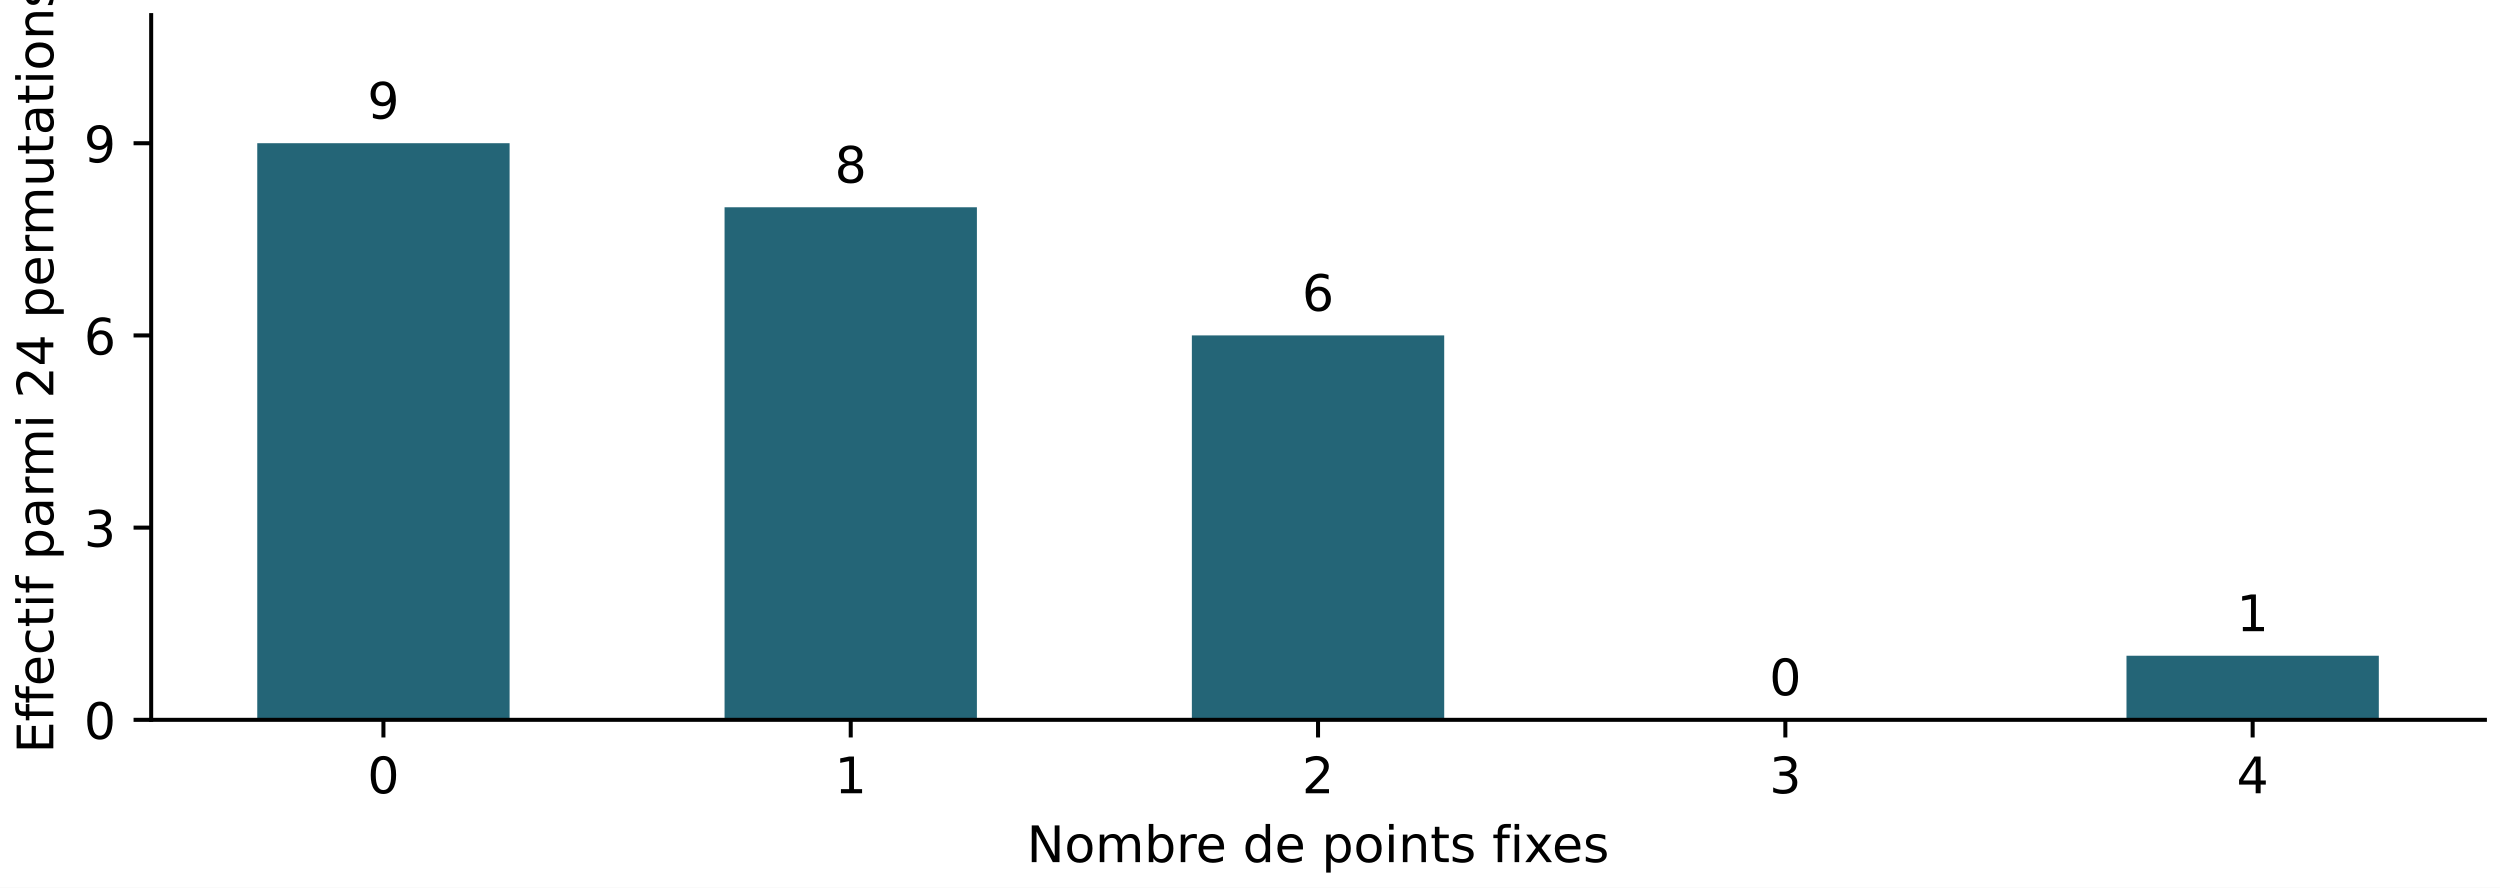
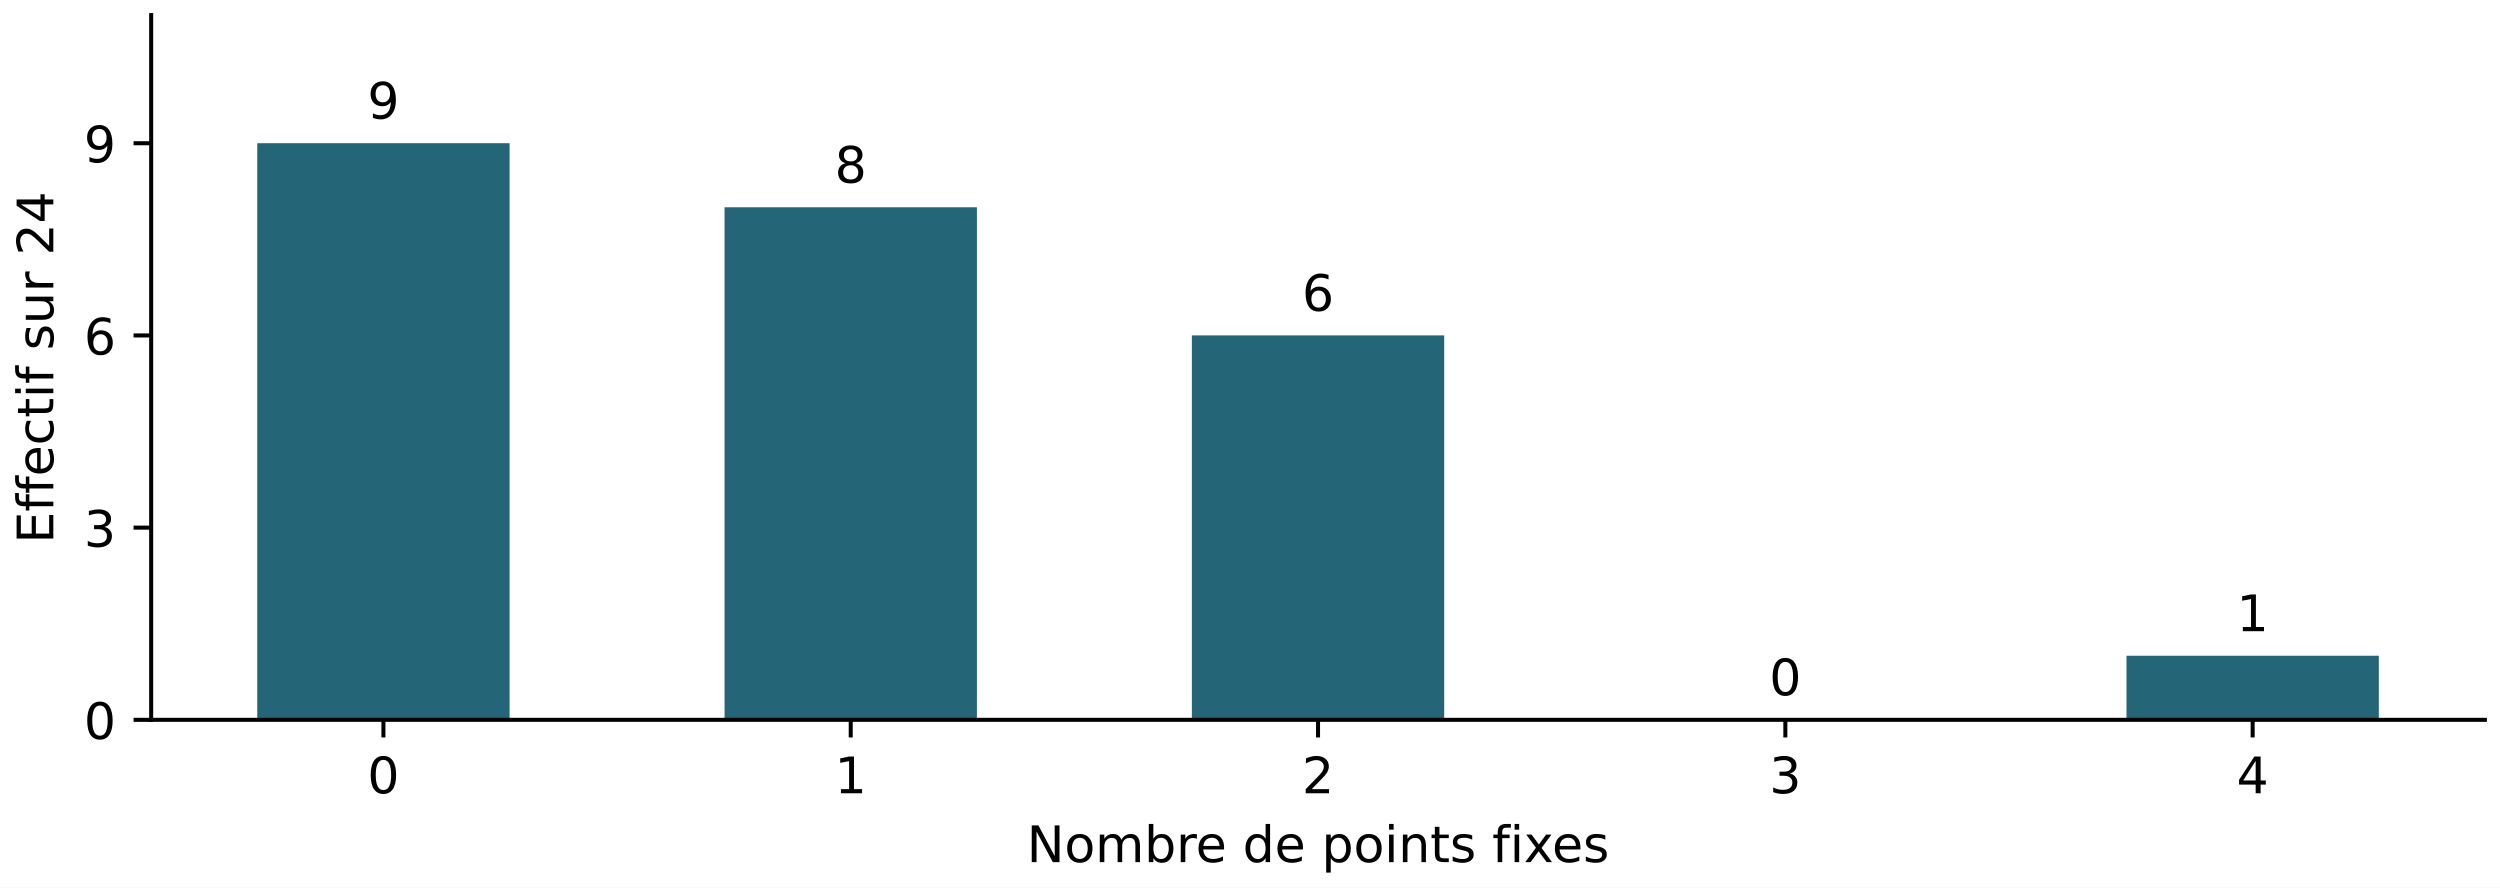
<svg xmlns="http://www.w3.org/2000/svg" xmlns:xlink="http://www.w3.org/1999/xlink" width="496.8pt" height="176.4pt" viewBox="0 0 496.8 176.4" version="1.1">
  <defs>
    <style type="text/css">*{stroke-linejoin: round; stroke-linecap: butt}</style>
  </defs>
  <g id="figure_1">
    <g id="patch_1">
      <path d="M 0 176.4 L 496.8 176.4 L 496.8 0 L 0 0 z " style="fill: #ffffff" />
    </g>
    <g id="axes_1">
      <g id="patch_2">
        <path d="M 30.041 143.044 L 493.8 143.044 L 493.8 3 L 30.041 3 z " style="fill: #ffffff" />
      </g>
      <g id="patch_3">
        <path d="M 51.121 143.044 L 101.267 143.044 L 101.267 28.463 L 51.121 28.463 z " clip-path="url(#p004c3772bc)" style="fill: #246577" />
      </g>
      <g id="patch_4">
        <path d="M 143.984 143.044 L 194.13 143.044 L 194.13 41.194 L 143.984 41.194 z " clip-path="url(#p004c3772bc)" style="fill: #246577" />
      </g>
      <g id="patch_5">
        <path d="M 236.847 143.044 L 286.993 143.044 L 286.993 66.656 L 236.847 66.656 z " clip-path="url(#p004c3772bc)" style="fill: #246577" />
      </g>
      <g id="patch_6">
        <path d="M 329.71 143.044 L 379.857 143.044 L 379.857 143.044 L 329.71 143.044 z " clip-path="url(#p004c3772bc)" style="fill: #a2472c" />
      </g>
      <g id="patch_7">
        <path d="M 422.574 143.044 L 472.72 143.044 L 472.72 130.312 L 422.574 130.312 z " clip-path="url(#p004c3772bc)" style="fill: #246577" />
      </g>
      <g id="matplotlib.axis_1">
        <g id="xtick_1">
          <g id="line2d_1">
            <defs>
              <path id="m08ac60a951" d="M 0 0 L 0 3.5 " style="stroke: #000000; stroke-width: 0.8" />
            </defs>
            <g>
              <use xlink:href="#m08ac60a951" x="76.194" y="143.044" style="stroke: #000000; stroke-width: 0.8" />
            </g>
          </g>
          <g id="text_1">
            <text style="font-size: 10px; font-family: 'DejaVu Sans', 'Bitstream Vera Sans', 'Computer Modern Sans Serif', 'Lucida Grande', 'Verdana', 'Geneva', 'Lucid', 'Arial', 'Helvetica', 'Avant Garde', sans-serif; text-anchor: middle" x="76.194" y="157.642" transform="rotate(-0 76.19388 157.6419)">0</text>
          </g>
        </g>
        <g id="xtick_2">
          <g id="line2d_2">
            <g>
              <use xlink:href="#m08ac60a951" x="169.057" y="143.044" style="stroke: #000000; stroke-width: 0.8" />
            </g>
          </g>
          <g id="text_2">
            <text style="font-size: 10px; font-family: 'DejaVu Sans', 'Bitstream Vera Sans', 'Computer Modern Sans Serif', 'Lucida Grande', 'Verdana', 'Geneva', 'Lucid', 'Arial', 'Helvetica', 'Avant Garde', sans-serif; text-anchor: middle" x="169.057" y="157.642" transform="rotate(-0 169.0571 157.6419)">1</text>
          </g>
        </g>
        <g id="xtick_3">
          <g id="line2d_3">
            <g>
              <use xlink:href="#m08ac60a951" x="261.92" y="143.044" style="stroke: #000000; stroke-width: 0.8" />
            </g>
          </g>
          <g id="text_3">
            <text style="font-size: 10px; font-family: 'DejaVu Sans', 'Bitstream Vera Sans', 'Computer Modern Sans Serif', 'Lucida Grande', 'Verdana', 'Geneva', 'Lucid', 'Arial', 'Helvetica', 'Avant Garde', sans-serif; text-anchor: middle" x="261.92" y="157.642" transform="rotate(-0 261.9203 157.6419)">2</text>
          </g>
        </g>
        <g id="xtick_4">
          <g id="line2d_4">
            <g>
              <use xlink:href="#m08ac60a951" x="354.784" y="143.044" style="stroke: #000000; stroke-width: 0.8" />
            </g>
          </g>
          <g id="text_4">
            <text style="font-size: 10px; font-family: 'DejaVu Sans', 'Bitstream Vera Sans', 'Computer Modern Sans Serif', 'Lucida Grande', 'Verdana', 'Geneva', 'Lucid', 'Arial', 'Helvetica', 'Avant Garde', sans-serif; text-anchor: middle" x="354.784" y="157.642" transform="rotate(-0 354.7835 157.6419)">3</text>
          </g>
        </g>
        <g id="xtick_5">
          <g id="line2d_5">
            <g>
              <use xlink:href="#m08ac60a951" x="447.647" y="143.044" style="stroke: #000000; stroke-width: 0.8" />
            </g>
          </g>
          <g id="text_5">
            <text style="font-size: 10px; font-family: 'DejaVu Sans', 'Bitstream Vera Sans', 'Computer Modern Sans Serif', 'Lucida Grande', 'Verdana', 'Geneva', 'Lucid', 'Arial', 'Helvetica', 'Avant Garde', sans-serif; text-anchor: middle" x="447.647" y="157.642" transform="rotate(-0 447.6467 157.6419)">4</text>
          </g>
        </g>
        <g id="text_6">
          <text style="font-size: 10px; font-family: 'DejaVu Sans', 'Bitstream Vera Sans', 'Computer Modern Sans Serif', 'Lucida Grande', 'Verdana', 'Geneva', 'Lucid', 'Arial', 'Helvetica', 'Avant Garde', sans-serif; text-anchor: middle" x="261.92" y="171.32" transform="rotate(-0 261.9203 171.3201)">Nombre de points fixes</text>
        </g>
      </g>
      <g id="matplotlib.axis_2">
        <g id="ytick_1">
          <g id="line2d_6">
            <defs>
              <path id="m06aff21c1a" d="M 0 0 L -3.5 0 " style="stroke: #000000; stroke-width: 0.8" />
            </defs>
            <g>
              <use xlink:href="#m06aff21c1a" x="30.041" y="143.044" style="stroke: #000000; stroke-width: 0.8" />
            </g>
          </g>
          <g id="text_7">
            <text style="font-size: 10px; font-family: 'DejaVu Sans', 'Bitstream Vera Sans', 'Computer Modern Sans Serif', 'Lucida Grande', 'Verdana', 'Geneva', 'Lucid', 'Arial', 'Helvetica', 'Avant Garde', sans-serif; text-anchor: end" x="23.041" y="146.843" transform="rotate(-0 23.04087 146.8427)">0</text>
          </g>
        </g>
        <g id="ytick_2">
          <g id="line2d_7">
            <g>
              <use xlink:href="#m06aff21c1a" x="30.041" y="104.85" style="stroke: #000000; stroke-width: 0.8" />
            </g>
          </g>
          <g id="text_8">
            <text style="font-size: 10px; font-family: 'DejaVu Sans', 'Bitstream Vera Sans', 'Computer Modern Sans Serif', 'Lucida Grande', 'Verdana', 'Geneva', 'Lucid', 'Arial', 'Helvetica', 'Avant Garde', sans-serif; text-anchor: end" x="23.041" y="108.649" transform="rotate(-0 23.04087 108.6491)">3</text>
          </g>
        </g>
        <g id="ytick_3">
          <g id="line2d_8">
            <g>
              <use xlink:href="#m06aff21c1a" x="30.041" y="66.656" style="stroke: #000000; stroke-width: 0.8" />
            </g>
          </g>
          <g id="text_9">
            <text style="font-size: 10px; font-family: 'DejaVu Sans', 'Bitstream Vera Sans', 'Computer Modern Sans Serif', 'Lucida Grande', 'Verdana', 'Geneva', 'Lucid', 'Arial', 'Helvetica', 'Avant Garde', sans-serif; text-anchor: end" x="23.041" y="70.455" transform="rotate(-0 23.04087 70.45549)">6</text>
          </g>
        </g>
        <g id="ytick_4">
          <g id="line2d_9">
            <g>
              <use xlink:href="#m06aff21c1a" x="30.041" y="28.463" style="stroke: #000000; stroke-width: 0.8" />
            </g>
          </g>
          <g id="text_10">
            <text style="font-size: 10px; font-family: 'DejaVu Sans', 'Bitstream Vera Sans', 'Computer Modern Sans Serif', 'Lucida Grande', 'Verdana', 'Geneva', 'Lucid', 'Arial', 'Helvetica', 'Avant Garde', sans-serif; text-anchor: end" x="23.041" y="32.262" transform="rotate(-0 23.04087 32.26187)">9</text>
          </g>
        </g>
        <g id="text_11">
-           <text style="font-size: 10px; font-family: 'DejaVu Sans', 'Bitstream Vera Sans', 'Computer Modern Sans Serif', 'Lucida Grande', 'Verdana', 'Geneva', 'Lucid', 'Arial', 'Helvetica', 'Avant Garde', sans-serif; text-anchor: middle" x="10.599" y="73.022" transform="rotate(-90 10.59868 73.02187)">Effectif parmi 24 permutations</text>
+           <text style="font-size: 10px; font-family: 'DejaVu Sans', 'Bitstream Vera Sans', 'Computer Modern Sans Serif', 'Lucida Grande', 'Verdana', 'Geneva', 'Lucid', 'Arial', 'Helvetica', 'Avant Garde', sans-serif; text-anchor: middle" x="10.599" y="73.022" transform="rotate(-90 10.59868 73.02187)">Effectif sur 24</text>
        </g>
      </g>
      <g id="patch_8">
        <path d="M 30.041 143.044 L 30.041 3 " style="fill: none; stroke: #000000; stroke-width: 0.8; stroke-linejoin: miter; stroke-linecap: square" />
      </g>
      <g id="patch_9">
        <path d="M 30.041 143.044 L 493.8 143.044 " style="fill: none; stroke: #000000; stroke-width: 0.8; stroke-linejoin: miter; stroke-linecap: square" />
      </g>
      <g id="text_12">
        <text style="font-size: 10px; font-family: 'DejaVu Sans', 'Bitstream Vera Sans', 'Computer Modern Sans Serif', 'Lucida Grande', 'Verdana', 'Geneva', 'Lucid', 'Arial', 'Helvetica', 'Avant Garde', sans-serif; text-anchor: middle" x="76.194" y="23.582" transform="rotate(-0 76.19388 23.5821)">9</text>
      </g>
      <g id="text_13">
        <text style="font-size: 10px; font-family: 'DejaVu Sans', 'Bitstream Vera Sans', 'Computer Modern Sans Serif', 'Lucida Grande', 'Verdana', 'Geneva', 'Lucid', 'Arial', 'Helvetica', 'Avant Garde', sans-serif; text-anchor: middle" x="169.057" y="36.313" transform="rotate(-0 169.0571 36.31331)">8</text>
      </g>
      <g id="text_14">
        <text style="font-size: 10px; font-family: 'DejaVu Sans', 'Bitstream Vera Sans', 'Computer Modern Sans Serif', 'Lucida Grande', 'Verdana', 'Geneva', 'Lucid', 'Arial', 'Helvetica', 'Avant Garde', sans-serif; text-anchor: middle" x="261.92" y="61.776" transform="rotate(-0 261.9203 61.77572)">6</text>
      </g>
      <g id="text_15">
        <text style="font-size: 10px; font-family: 'DejaVu Sans', 'Bitstream Vera Sans', 'Computer Modern Sans Serif', 'Lucida Grande', 'Verdana', 'Geneva', 'Lucid', 'Arial', 'Helvetica', 'Avant Garde', sans-serif; text-anchor: middle" x="354.784" y="138.163" transform="rotate(-0 354.7835 138.163)">0</text>
      </g>
      <g id="text_16">
        <text style="font-size: 10px; font-family: 'DejaVu Sans', 'Bitstream Vera Sans', 'Computer Modern Sans Serif', 'Lucida Grande', 'Verdana', 'Geneva', 'Lucid', 'Arial', 'Helvetica', 'Avant Garde', sans-serif; text-anchor: middle" x="447.647" y="125.432" transform="rotate(-0 447.6467 125.4318)">1</text>
      </g>
    </g>
  </g>
  <defs>
    <clipPath id="p004c3772bc">
      <rect x="30.041" y="3" width="463.759" height="140.043" />
    </clipPath>
  </defs>
</svg>
